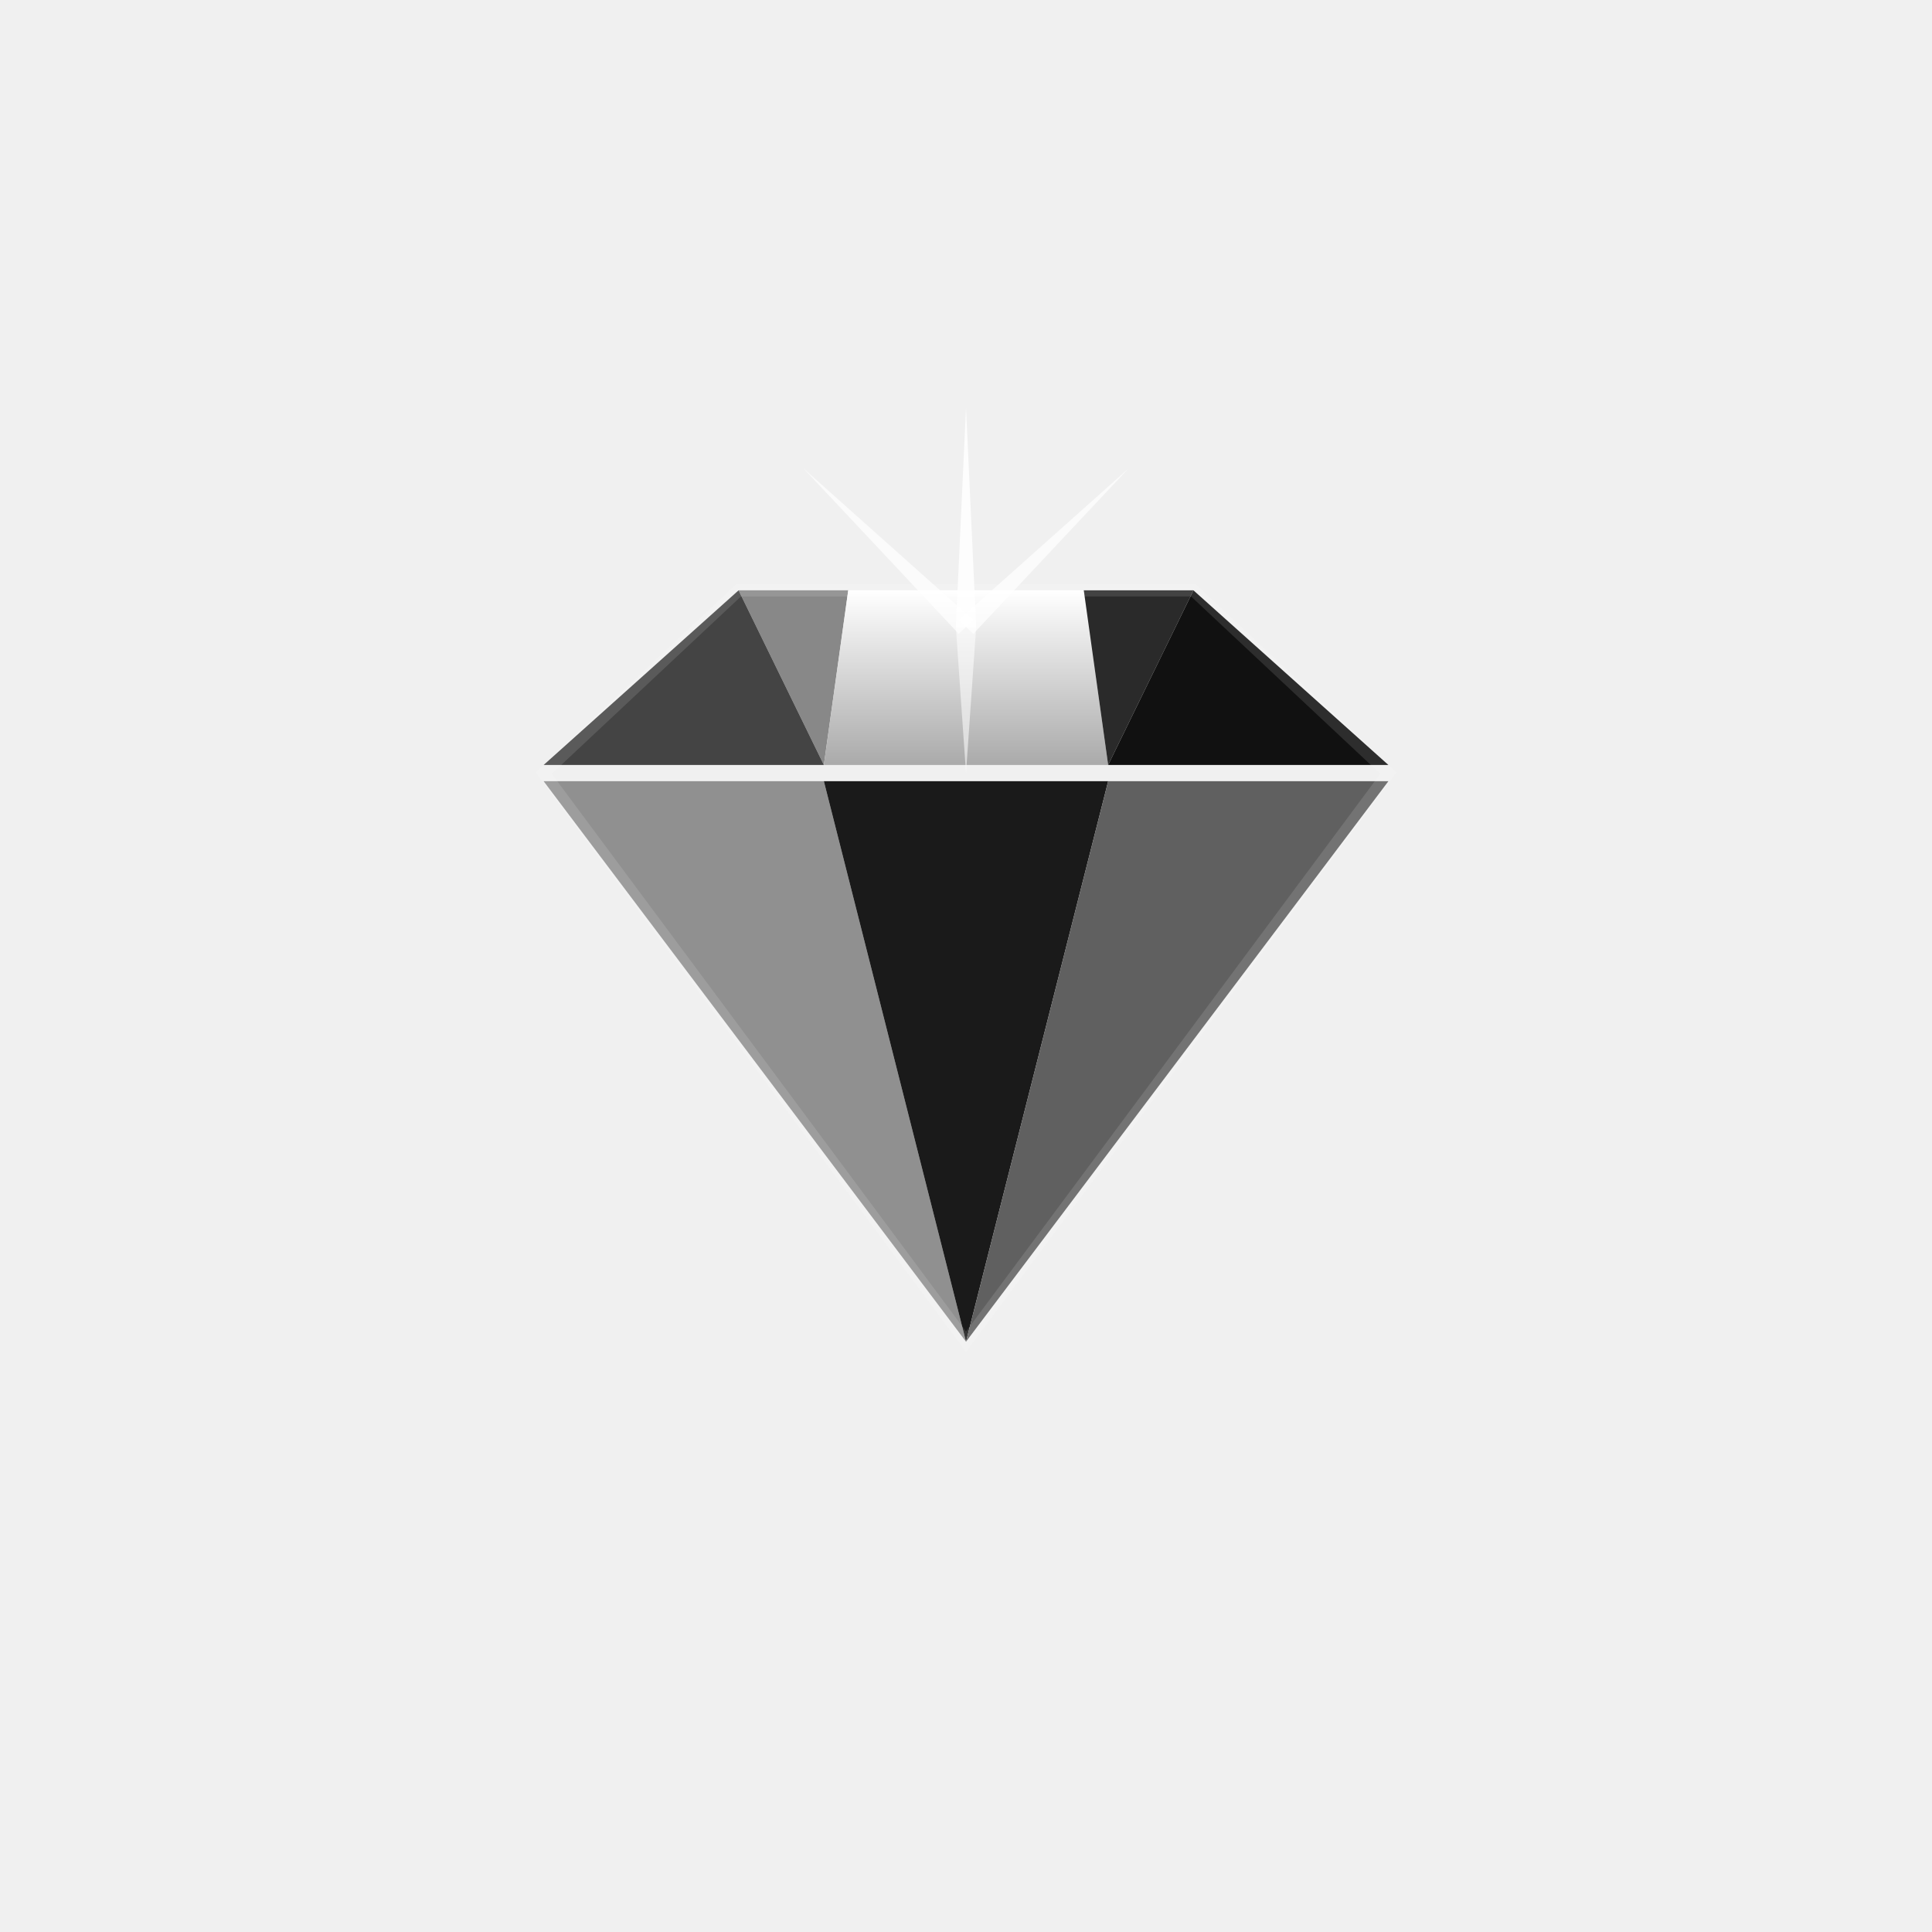
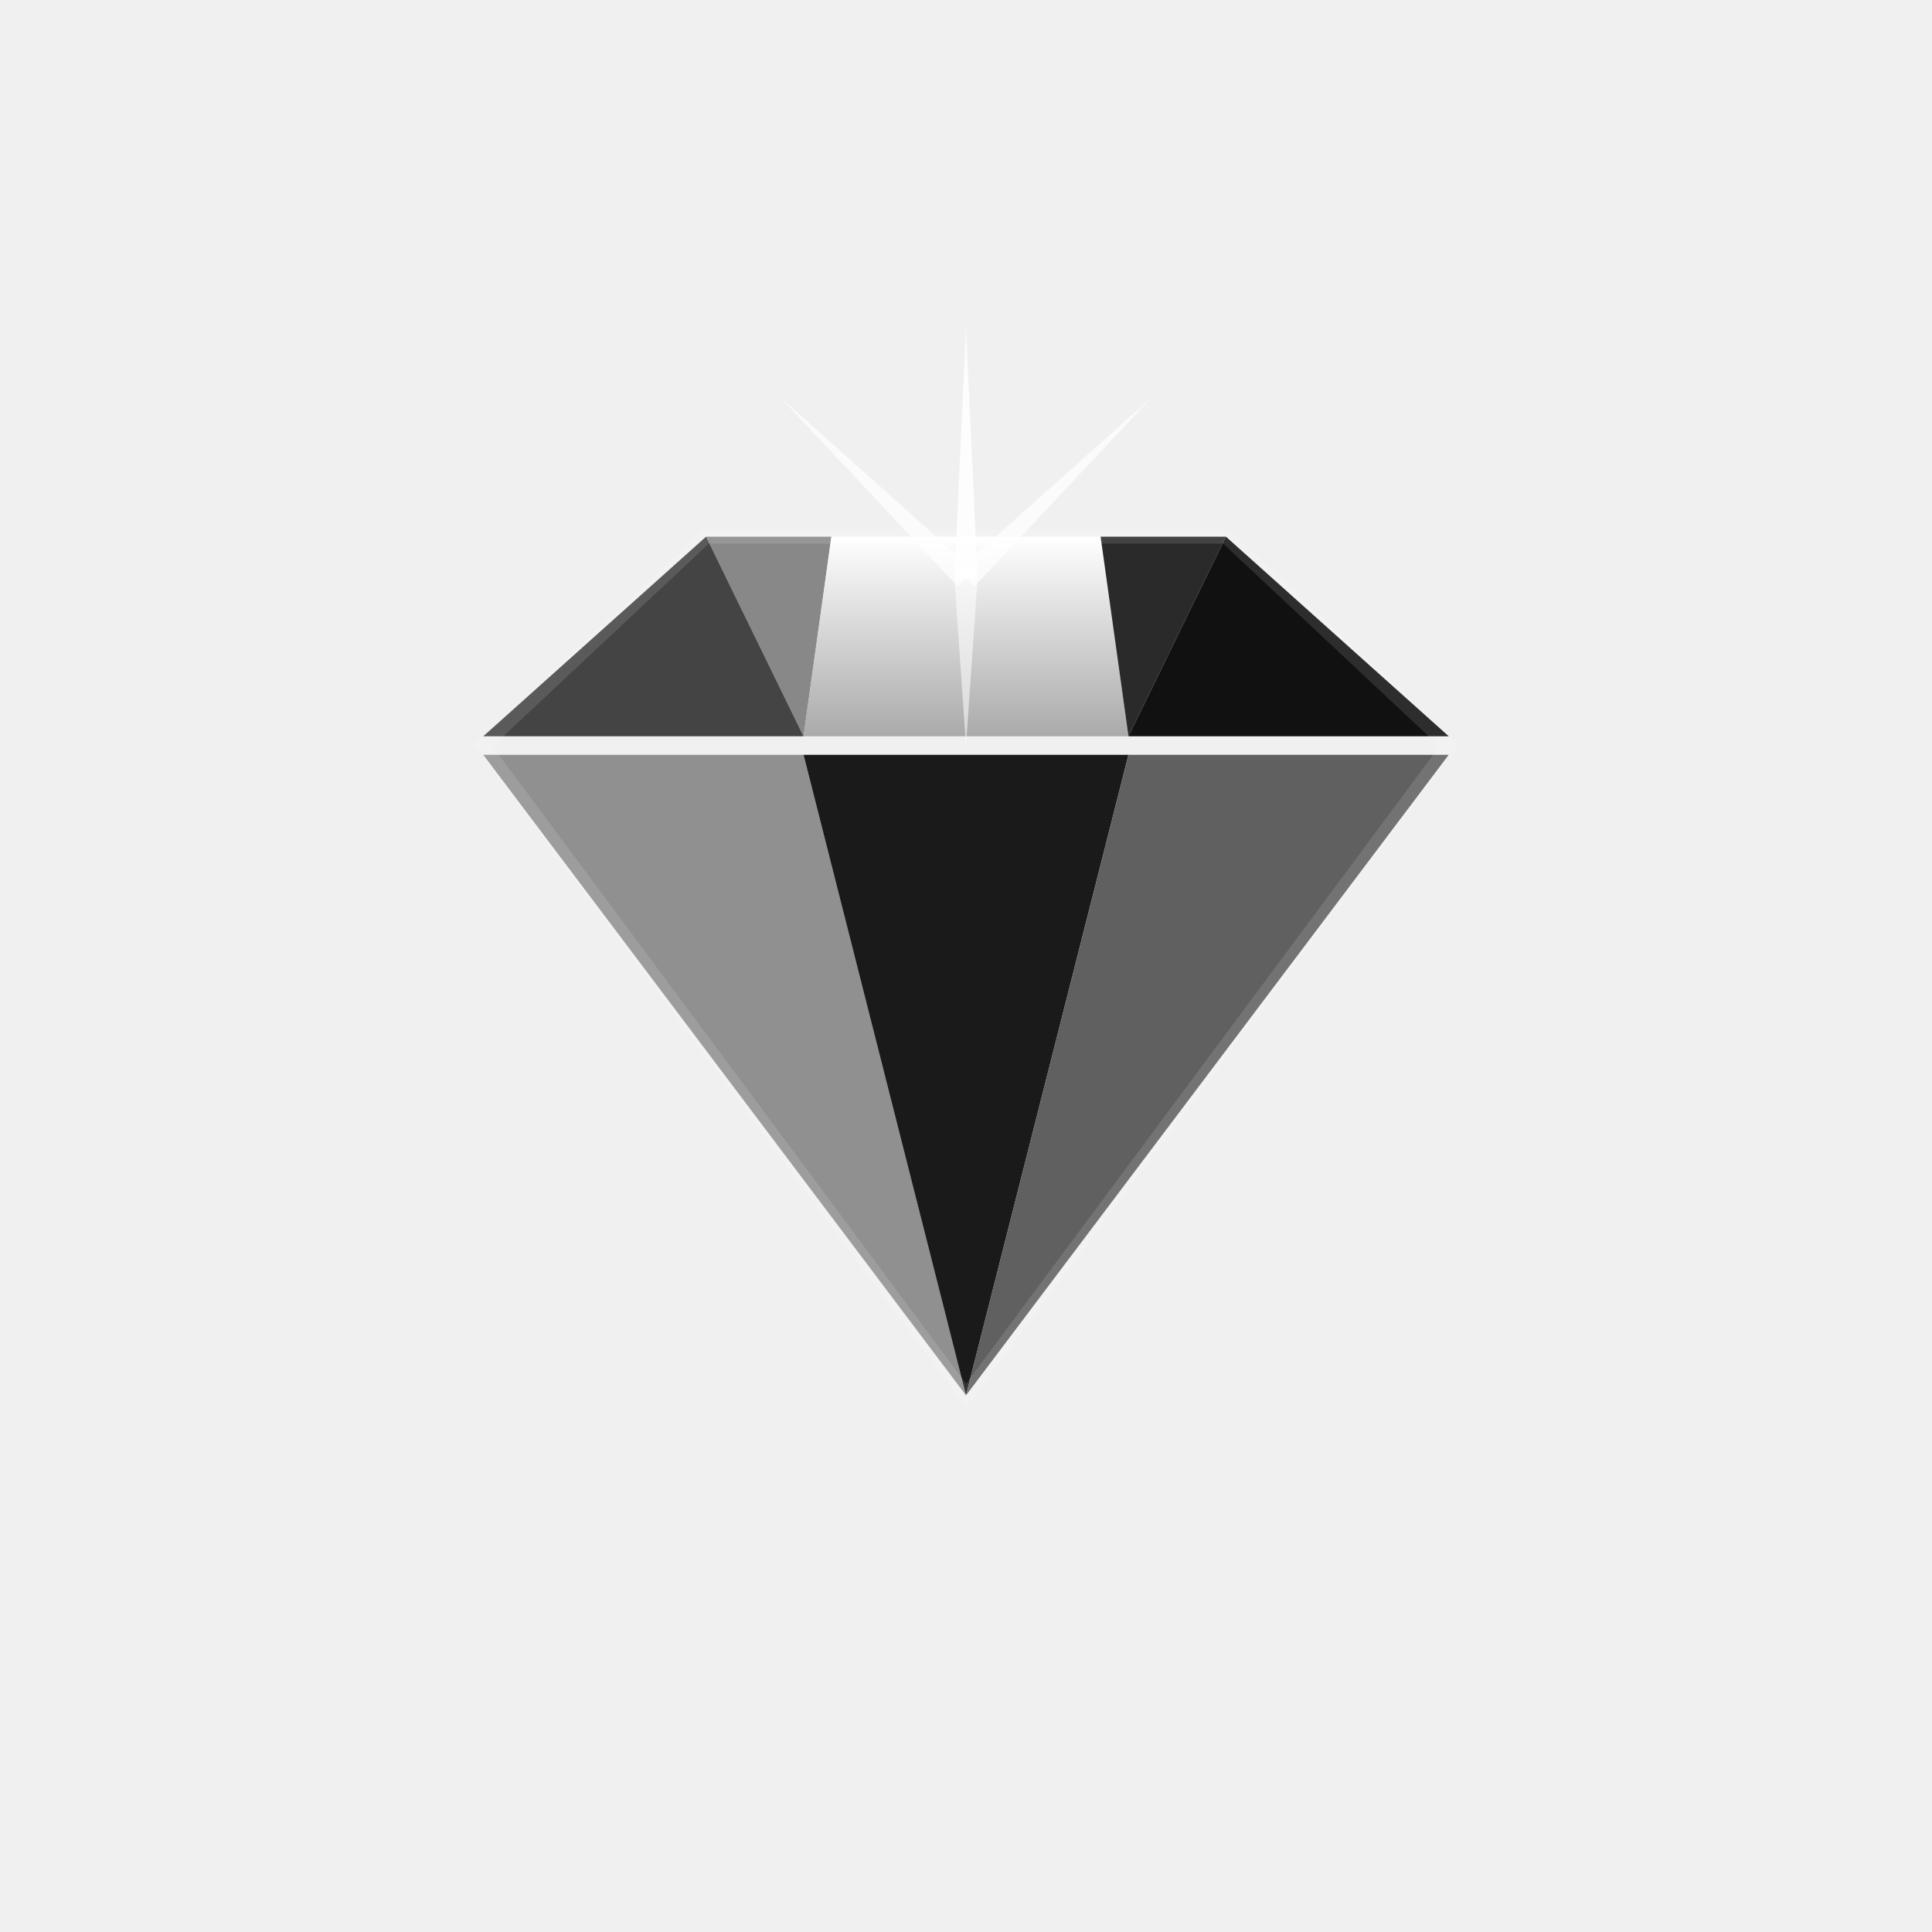
<svg xmlns="http://www.w3.org/2000/svg" viewBox="0 0 1024 1024" width="1024" height="1024">
  <defs>
    <linearGradient id="g-tabla" x1="0" y1="0" x2="0" y2="1">
      <stop offset="0%" stop-color="#FFFFFF" />
      <stop offset="100%" stop-color="#AAAAAA" />
    </linearGradient>
    <linearGradient id="outer-grad" x1="0" y1="0" x2="0" y2="1" gradientUnits="userSpaceOnUse">
      <stop offset="0%" stop-color="#FFFFFF" stop-opacity="0.12" />
      <stop offset="100%" stop-color="#FFFFFF" stop-opacity="0.12" />
    </linearGradient>
    <linearGradient id="border-grad" x1="0" y1="0" x2="0" y2="1" gradientUnits="userSpaceOnUse">
      <stop offset="0%" stop-color="#FFFFFF" stop-opacity="0.20" />
      <stop offset="40%" stop-color="#FFFFFF" stop-opacity="0.06" />
      <stop offset="100%" stop-color="#FFFFFF" stop-opacity="0" />
    </linearGradient>
  </defs>
-   <g transform="translate(232.17, 129.92) scale(2.1526)">
+   <g transform="translate(192.19, 75.34) scale(2.4601)">
    <polygon points="74,85  101,85  95,128" fill="#888888" />
    <polygon points="74,85  95,128  26,128" fill="#444444" />
    <polygon points="101,85 159,85 165,128  95,128" fill="url(#g-tabla)" />
    <polygon points="159,85 186,85 165,128" fill="#2A2A2A" />
    <polygon points="186,85 234,128 165,128" fill="#111111" />
    <polygon points="26,132  95,132  130,270" fill="#909090" />
    <polygon points="95,132  165,132 130,270" fill="#1A1A1A" />
    <polygon points="165,132 234,132 130,270" fill="#606060" />
    <polygon points="74,85  186,85  234,130  130,270  26,130" fill="none" stroke="url(#outer-grad)" stroke-width="3" />
    <polygon points="74,85  101,85  95,128" fill="none" stroke="url(#border-grad)" stroke-width="0.7" />
    <polygon points="74,85  95,128  26,128" fill="none" stroke="url(#border-grad)" stroke-width="0.7" />
    <polygon points="101,85 159,85 165,128  95,128" fill="none" stroke="url(#border-grad)" stroke-width="0.7" />
    <polygon points="159,85 186,85 165,128" fill="none" stroke="url(#border-grad)" stroke-width="0.7" />
    <polygon points="186,85 234,128 165,128" fill="none" stroke="url(#border-grad)" stroke-width="0.7" />
    <polygon points="26,132  95,132  130,270" fill="none" stroke="url(#border-grad)" stroke-width="0.7" />
    <polygon points="95,132  165,132 130,270" fill="none" stroke="url(#border-grad)" stroke-width="0.7" />
    <polygon points="165,132 234,132 130,270" fill="none" stroke="url(#border-grad)" stroke-width="0.7" />
    <polygon points="127.5,94  132.5,94  130,40" fill="#FFFFFF" fill-opacity="0.85" />
    <polygon points="127.5,94  132.5,94  130,130" fill="#FFFFFF" fill-opacity="0.55" />
    <polygon points="128.2,95.7  131.8,92.3  90,55" fill="#FFFFFF" fill-opacity="0.7" />
    <polygon points="128.2,92.3  131.8,95.7  170,55" fill="#FFFFFF" fill-opacity="0.7" />
  </g>
</svg>
